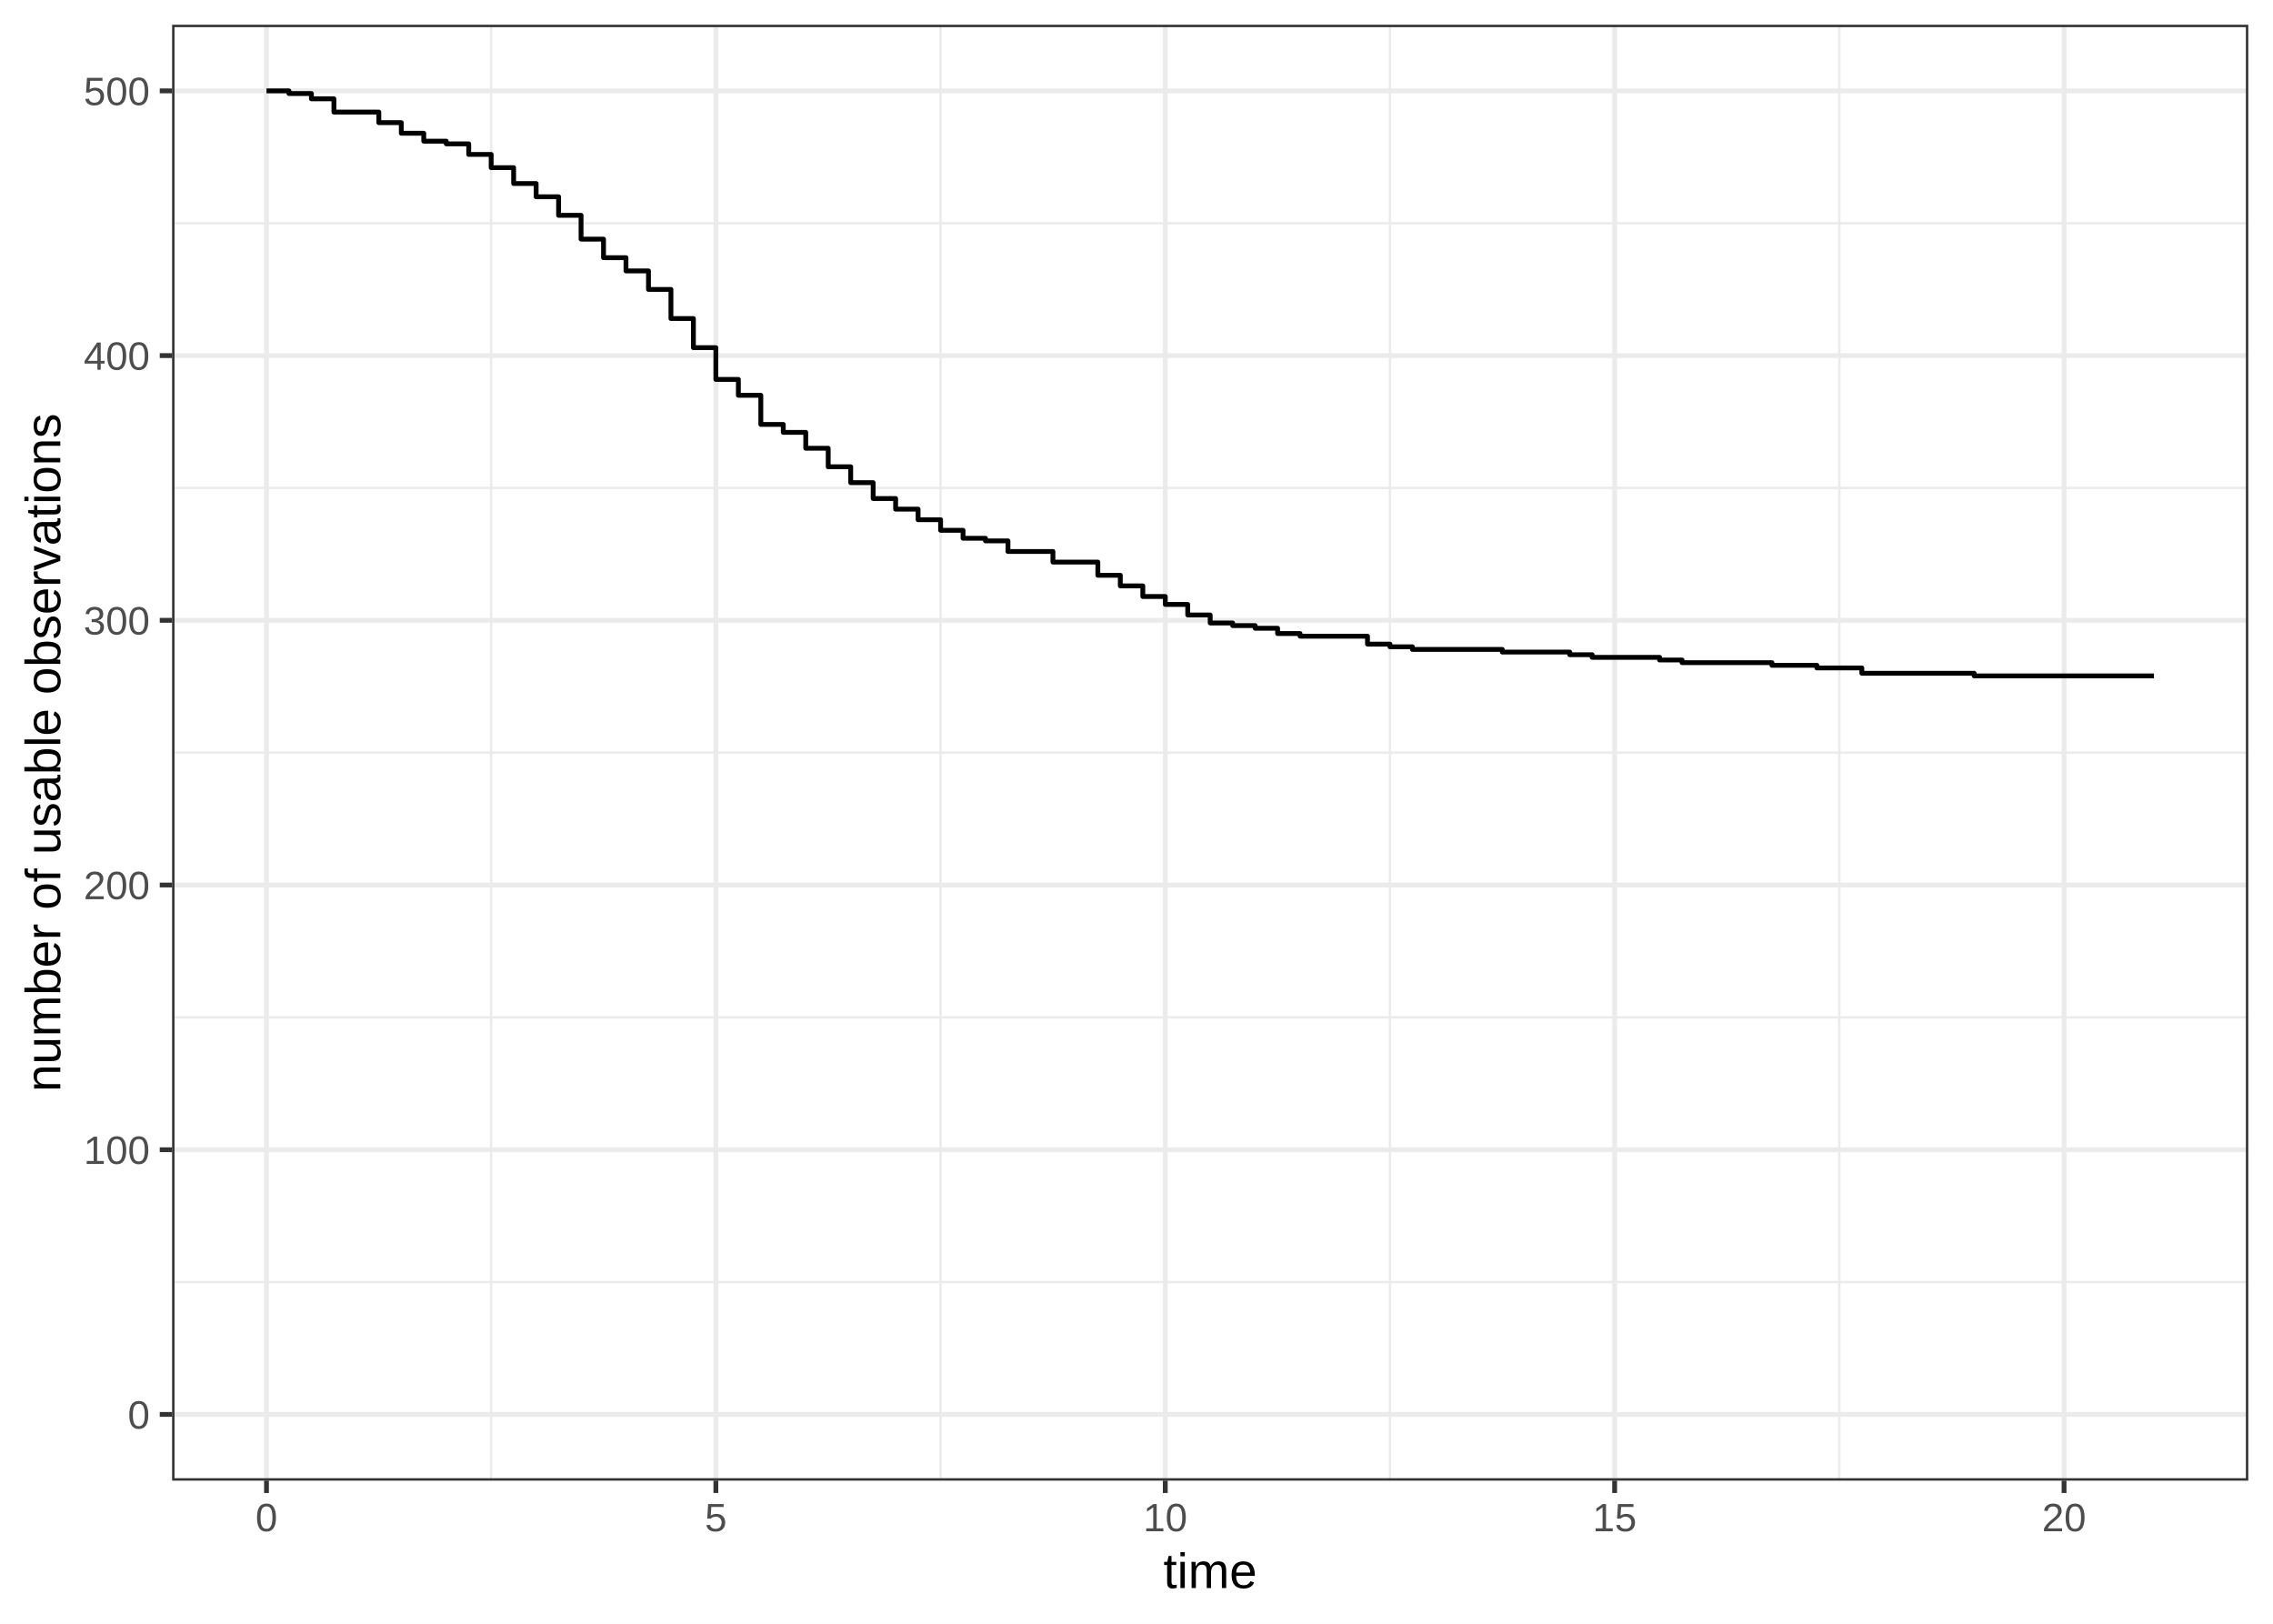
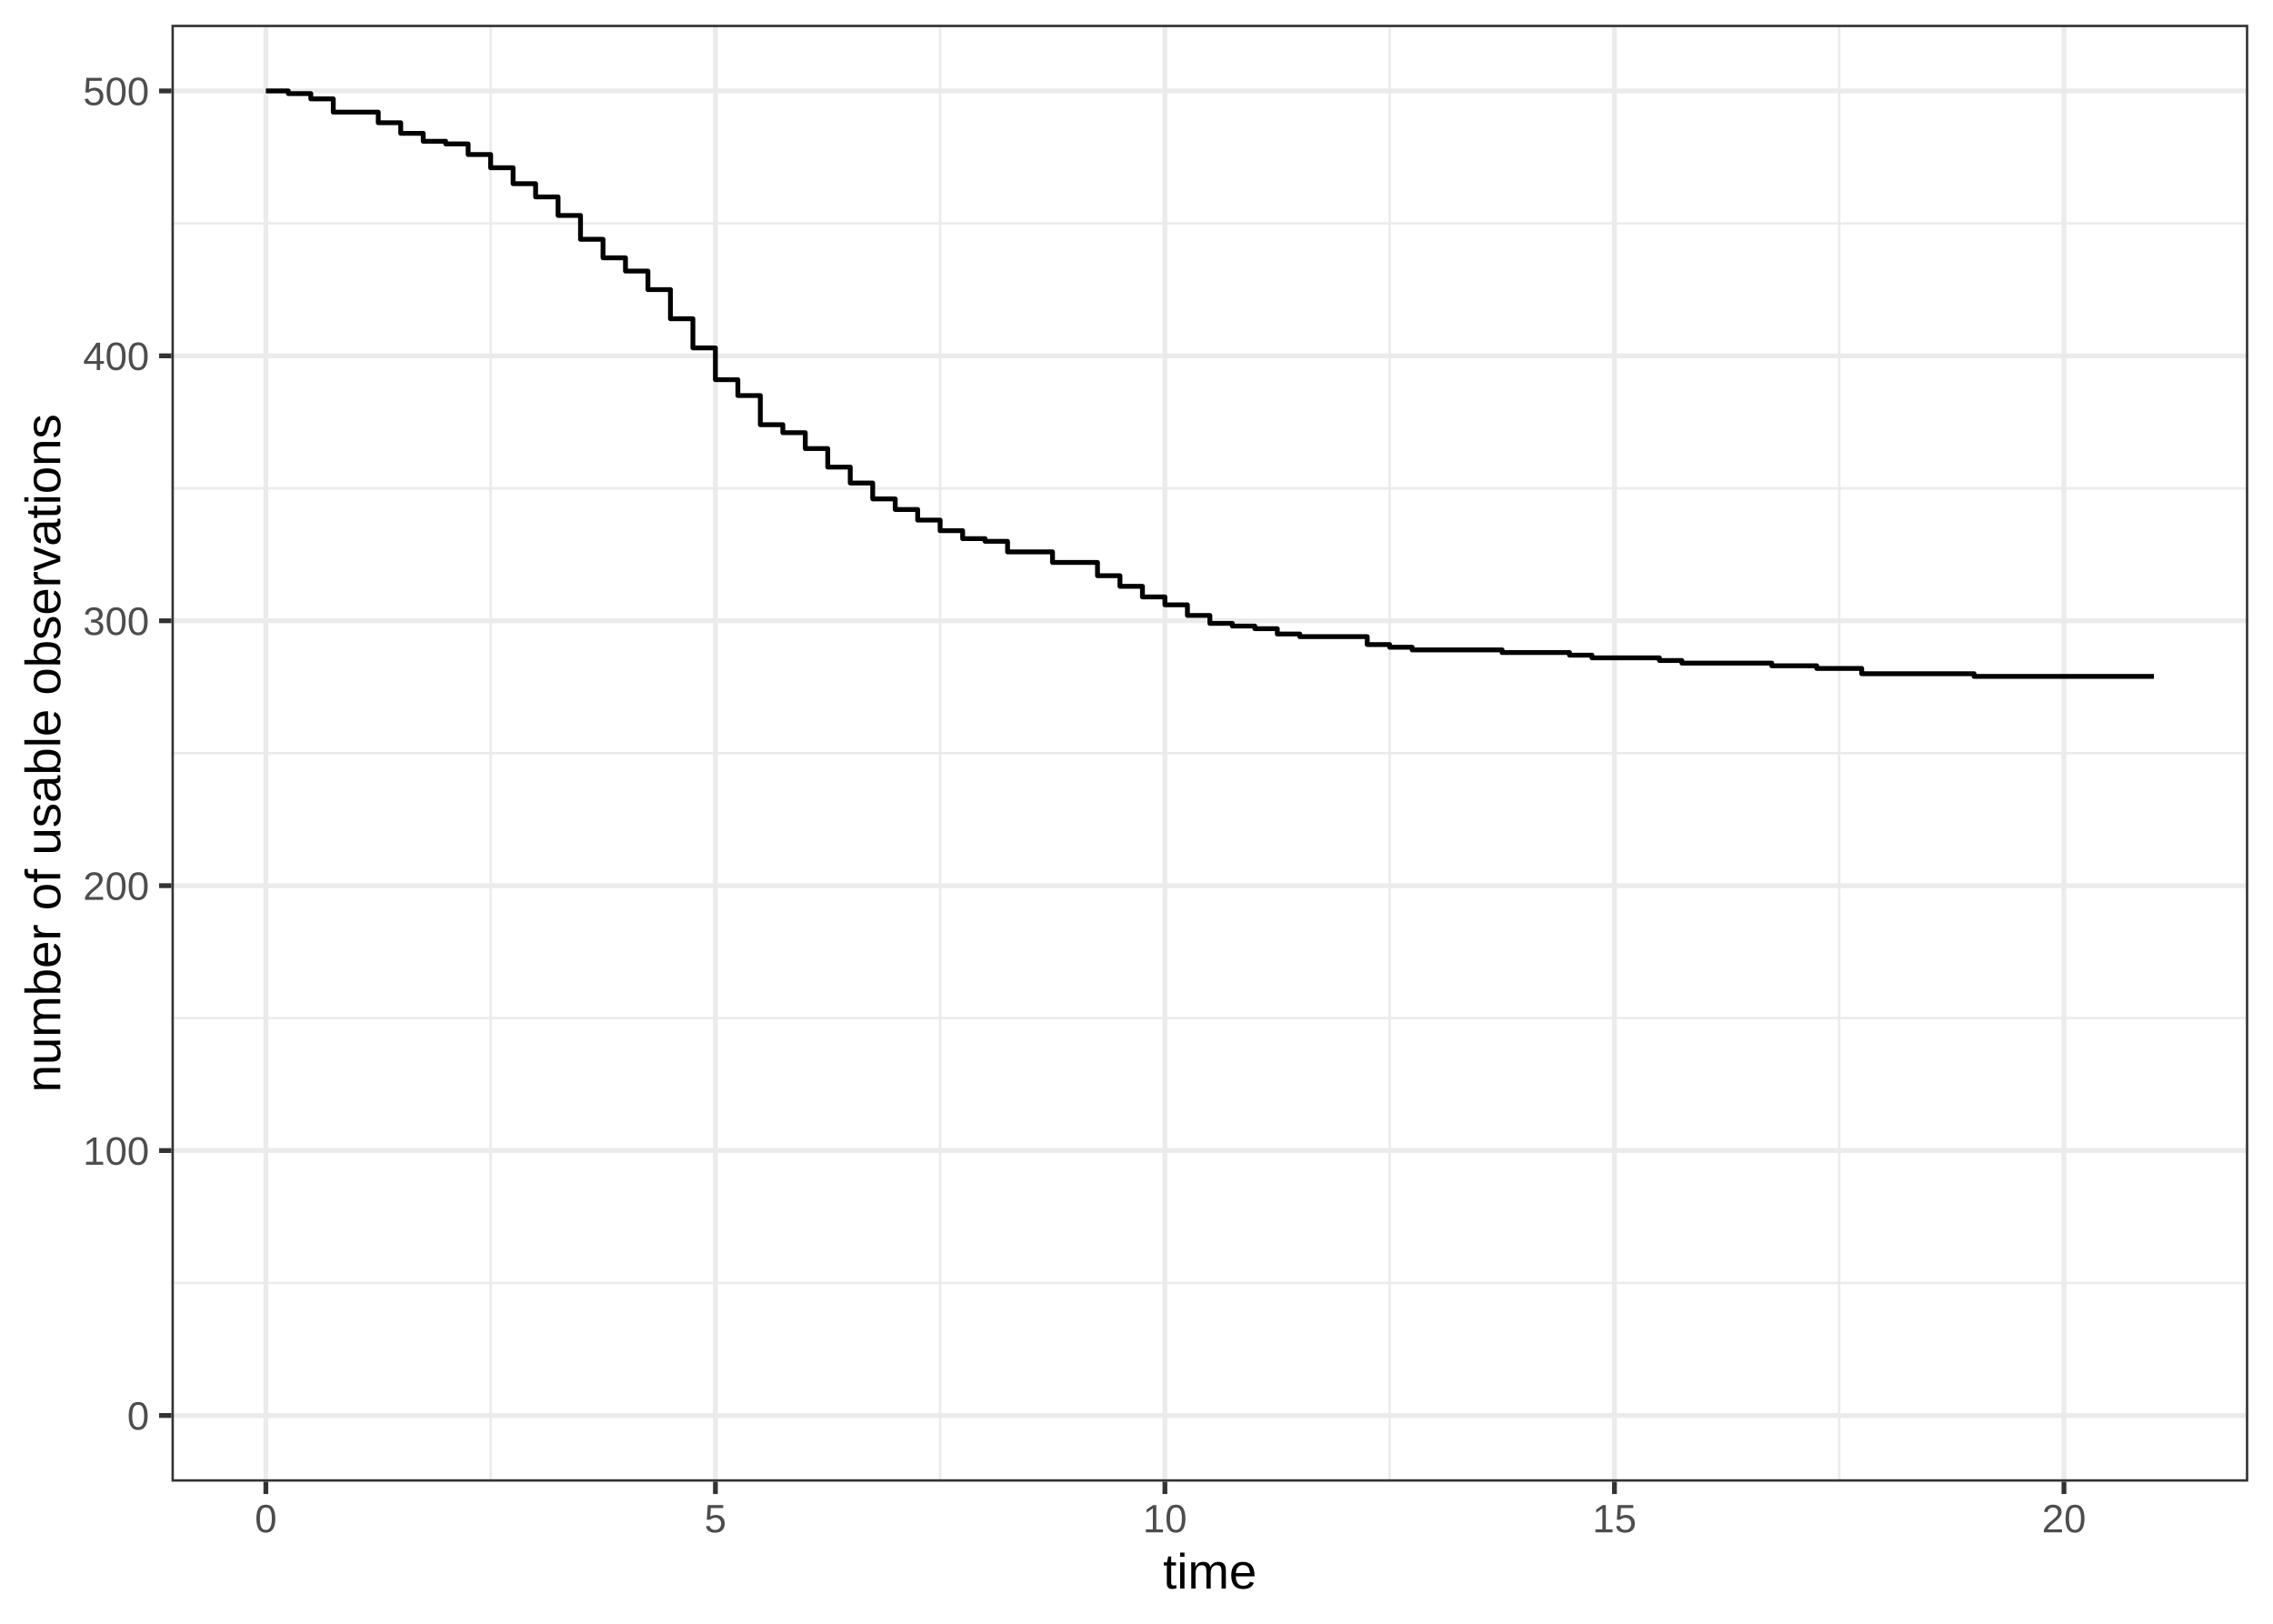
- <svg xmlns="http://www.w3.org/2000/svg" class="svglite" width="504.00pt" height="360.00pt" viewBox="0 0 504.00 360.00">
-   <defs>
-     <style type="text/css">
+ <svg xmlns="http://www.w3.org/2000/svg" width="504.00pt" height="360.00pt" viewBox="0 0 504.00 360.00">
+   <g class="svglite">
+     <defs>
+       <style type="text/css">
    .svglite line, .svglite polyline, .svglite polygon, .svglite path, .svglite rect, .svglite circle {
      fill: none;
      stroke: #000000;
      stroke-linecap: round;
      stroke-linejoin: round;
      stroke-miterlimit: 10.00;
    }
    .svglite text {
      white-space: pre;
    }
+     .svglite g.glyphgroup path {
+       fill: inherit;
+       stroke: none;
+     }
  </style>
-   </defs>
-   <rect width="100%" height="100%" style="stroke: none; fill: none;" />
-   <defs>
-     <clipPath id="cpMC4wMHw1MDQuMDB8MC4wMHwzNjAuMDA=">
-       <rect x="0.00" y="0.00" width="504.00" height="360.00" />
-     </clipPath>
-   </defs>
-   <g clip-path="url(#cpMC4wMHw1MDQuMDB8MC4wMHwzNjAuMDA=)">
-     <rect x="0.00" y="0.00" width="504.00" height="360.00" style="stroke-width: 1.07; stroke: #FFFFFF; fill: #FFFFFF;" />
-   </g>
-   <defs>
-     <clipPath id="cpMzguMTZ8NDk4LjUyfDUuNDh8MzI4LjI3">
-       <rect x="38.16" y="5.48" width="460.36" height="322.79" />
-     </clipPath>
-   </defs>
-   <g clip-path="url(#cpMzguMTZ8NDk4LjUyfDUuNDh8MzI4LjI3)">
-     <rect x="38.16" y="5.48" width="460.36" height="322.79" style="stroke-width: 1.07; stroke: none; fill: #FFFFFF;" />
-     <polyline points="38.16,284.25 498.52,284.25 " style="stroke-width: 0.53; stroke: #EBEBEB; stroke-linecap: butt;" />
-     <polyline points="38.16,225.56 498.52,225.56 " style="stroke-width: 0.53; stroke: #EBEBEB; stroke-linecap: butt;" />
-     <polyline points="38.16,166.87 498.52,166.87 " style="stroke-width: 0.53; stroke: #EBEBEB; stroke-linecap: butt;" />
-     <polyline points="38.16,108.18 498.52,108.18 " style="stroke-width: 0.53; stroke: #EBEBEB; stroke-linecap: butt;" />
-     <polyline points="38.16,49.50 498.52,49.50 " style="stroke-width: 0.53; stroke: #EBEBEB; stroke-linecap: butt;" />
-     <polyline points="108.91,328.27 108.91,5.48 " style="stroke-width: 0.53; stroke: #EBEBEB; stroke-linecap: butt;" />
-     <polyline points="208.56,328.27 208.56,5.48 " style="stroke-width: 0.53; stroke: #EBEBEB; stroke-linecap: butt;" />
-     <polyline points="308.20,328.27 308.20,5.48 " style="stroke-width: 0.53; stroke: #EBEBEB; stroke-linecap: butt;" />
-     <polyline points="407.84,328.27 407.84,5.48 " style="stroke-width: 0.53; stroke: #EBEBEB; stroke-linecap: butt;" />
-     <polyline points="38.16,313.59 498.52,313.59 " style="stroke-width: 1.07; stroke: #EBEBEB; stroke-linecap: butt;" />
-     <polyline points="38.16,254.91 498.52,254.91 " style="stroke-width: 1.07; stroke: #EBEBEB; stroke-linecap: butt;" />
-     <polyline points="38.16,196.22 498.52,196.22 " style="stroke-width: 1.07; stroke: #EBEBEB; stroke-linecap: butt;" />
-     <polyline points="38.16,137.53 498.52,137.53 " style="stroke-width: 1.07; stroke: #EBEBEB; stroke-linecap: butt;" />
-     <polyline points="38.16,78.84 498.52,78.84 " style="stroke-width: 1.07; stroke: #EBEBEB; stroke-linecap: butt;" />
-     <polyline points="38.16,20.15 498.52,20.15 " style="stroke-width: 1.07; stroke: #EBEBEB; stroke-linecap: butt;" />
-     <polyline points="59.09,328.27 59.09,5.48 " style="stroke-width: 1.07; stroke: #EBEBEB; stroke-linecap: butt;" />
-     <polyline points="158.73,328.27 158.73,5.48 " style="stroke-width: 1.07; stroke: #EBEBEB; stroke-linecap: butt;" />
-     <polyline points="258.38,328.27 258.38,5.48 " style="stroke-width: 1.07; stroke: #EBEBEB; stroke-linecap: butt;" />
-     <polyline points="358.02,328.27 358.02,5.48 " style="stroke-width: 1.07; stroke: #EBEBEB; stroke-linecap: butt;" />
-     <polyline points="457.67,328.27 457.67,5.48 " style="stroke-width: 1.07; stroke: #EBEBEB; stroke-linecap: butt;" />
-     <polyline points="59.09,20.15 64.07,20.15 64.07,20.74 69.05,20.74 69.05,21.91 74.04,21.91 74.04,24.85 79.02,24.85 79.02,24.85 84.00,24.85 84.00,27.19 88.98,27.19 88.98,29.54 93.96,29.54 93.96,31.30 98.95,31.30 98.95,31.89 103.93,31.89 103.93,34.24 108.91,34.24 108.91,37.17 113.89,37.17 113.89,40.69 118.88,40.69 118.88,43.63 123.86,43.63 123.86,47.74 128.84,47.74 128.84,53.02 133.82,53.02 133.82,57.13 138.80,57.13 138.80,60.06 143.79,60.06 143.79,64.17 148.77,64.17 148.77,70.62 153.75,70.62 153.75,77.08 158.73,77.08 158.73,84.12 163.72,84.12 163.72,87.64 168.70,87.64 168.70,94.10 173.68,94.10 173.68,95.86 178.66,95.86 178.66,99.38 183.64,99.38 183.64,103.49 188.63,103.49 188.63,107.01 193.61,107.01 193.61,110.53 198.59,110.53 198.59,112.88 203.57,112.88 203.57,115.23 208.56,115.23 208.56,117.57 213.54,117.57 213.54,119.34 218.52,119.34 218.52,119.92 223.50,119.92 223.50,122.27 228.48,122.27 228.48,122.27 233.47,122.27 233.47,124.62 238.45,124.62 238.45,124.62 243.43,124.62 243.43,127.55 248.41,127.55 248.41,129.90 253.40,129.90 253.40,132.25 258.38,132.25 258.38,134.01 263.36,134.01 263.36,136.35 268.34,136.35 268.34,138.12 273.32,138.12 273.32,138.70 278.31,138.70 278.31,139.29 283.29,139.29 283.29,140.46 288.27,140.46 288.27,141.05 293.25,141.05 293.25,141.05 298.24,141.05 298.24,141.05 303.22,141.05 303.22,142.81 308.20,142.81 308.20,143.40 313.18,143.40 313.18,143.98 318.16,143.98 318.16,143.98 323.15,143.98 323.15,143.98 328.13,143.98 328.13,143.98 333.11,143.98 333.11,144.57 338.09,144.57 338.09,144.57 343.08,144.57 343.08,144.57 348.06,144.57 348.06,145.16 353.04,145.16 353.04,145.74 358.02,145.74 358.02,145.74 363.00,145.74 363.00,145.74 367.99,145.74 367.99,146.33 372.97,146.33 372.97,146.92 377.95,146.92 377.95,146.92 382.93,146.92 382.93,146.92 387.92,146.92 387.92,146.92 392.90,146.92 392.90,147.51 397.88,147.51 397.88,147.51 402.86,147.51 402.86,148.09 407.84,148.09 407.84,148.09 412.83,148.09 412.83,149.27 417.81,149.27 417.81,149.27 422.79,149.27 422.79,149.27 427.77,149.27 427.77,149.27 432.76,149.27 432.76,149.27 437.74,149.27 437.74,149.85 442.72,149.85 442.72,149.85 447.70,149.85 447.70,149.85 452.68,149.85 452.68,149.85 457.67,149.85 457.67,149.85 462.65,149.85 462.65,149.85 467.63,149.85 467.63,149.85 472.61,149.85 472.61,149.85 477.60,149.85 477.60,149.85 " style="stroke-width: 1.07; stroke-linecap: butt;" />
-     <rect x="38.16" y="5.48" width="460.36" height="322.79" style="stroke-width: 1.07; stroke: #333333;" />
-   </g>
-   <g clip-path="url(#cpMC4wMHw1MDQuMDB8MC4wMHwzNjAuMDA=)">
-     <text x="33.23" y="316.75" text-anchor="end" style="font-size: 8.80px;fill: #4D4D4D; font-family: &quot;Arial&quot;;" textLength="4.90px" lengthAdjust="spacingAndGlyphs">0</text>
-     <text x="33.23" y="258.06" text-anchor="end" style="font-size: 8.80px;fill: #4D4D4D; font-family: &quot;Arial&quot;;" textLength="14.69px" lengthAdjust="spacingAndGlyphs">100</text>
-     <text x="33.23" y="199.37" text-anchor="end" style="font-size: 8.80px;fill: #4D4D4D; font-family: &quot;Arial&quot;;" textLength="14.69px" lengthAdjust="spacingAndGlyphs">200</text>
-     <text x="33.23" y="140.68" text-anchor="end" style="font-size: 8.80px;fill: #4D4D4D; font-family: &quot;Arial&quot;;" textLength="14.69px" lengthAdjust="spacingAndGlyphs">300</text>
-     <text x="33.23" y="81.99" text-anchor="end" style="font-size: 8.80px;fill: #4D4D4D; font-family: &quot;Arial&quot;;" textLength="14.69px" lengthAdjust="spacingAndGlyphs">400</text>
-     <text x="33.23" y="23.31" text-anchor="end" style="font-size: 8.80px;fill: #4D4D4D; font-family: &quot;Arial&quot;;" textLength="14.69px" lengthAdjust="spacingAndGlyphs">500</text>
-     <polyline points="35.42,313.59 38.16,313.59 " style="stroke-width: 1.07; stroke: #333333; stroke-linecap: butt;" />
-     <polyline points="35.42,254.91 38.16,254.91 " style="stroke-width: 1.07; stroke: #333333; stroke-linecap: butt;" />
-     <polyline points="35.42,196.22 38.16,196.22 " style="stroke-width: 1.07; stroke: #333333; stroke-linecap: butt;" />
-     <polyline points="35.42,137.53 38.16,137.53 " style="stroke-width: 1.07; stroke: #333333; stroke-linecap: butt;" />
-     <polyline points="35.42,78.84 38.16,78.84 " style="stroke-width: 1.07; stroke: #333333; stroke-linecap: butt;" />
-     <polyline points="35.42,20.15 38.16,20.15 " style="stroke-width: 1.07; stroke: #333333; stroke-linecap: butt;" />
-     <polyline points="59.09,331.01 59.09,328.27 " style="stroke-width: 1.07; stroke: #333333; stroke-linecap: butt;" />
-     <polyline points="158.73,331.01 158.73,328.27 " style="stroke-width: 1.07; stroke: #333333; stroke-linecap: butt;" />
-     <polyline points="258.38,331.01 258.38,328.27 " style="stroke-width: 1.07; stroke: #333333; stroke-linecap: butt;" />
-     <polyline points="358.02,331.01 358.02,328.27 " style="stroke-width: 1.07; stroke: #333333; stroke-linecap: butt;" />
-     <polyline points="457.67,331.01 457.67,328.27 " style="stroke-width: 1.07; stroke: #333333; stroke-linecap: butt;" />
-     <text x="59.09" y="339.50" text-anchor="middle" style="font-size: 8.80px;fill: #4D4D4D; font-family: &quot;Arial&quot;;" textLength="4.90px" lengthAdjust="spacingAndGlyphs">0</text>
-     <text x="158.73" y="339.50" text-anchor="middle" style="font-size: 8.80px;fill: #4D4D4D; font-family: &quot;Arial&quot;;" textLength="4.90px" lengthAdjust="spacingAndGlyphs">5</text>
-     <text x="258.38" y="339.50" text-anchor="middle" style="font-size: 8.80px;fill: #4D4D4D; font-family: &quot;Arial&quot;;" textLength="9.79px" lengthAdjust="spacingAndGlyphs">10</text>
-     <text x="358.02" y="339.50" text-anchor="middle" style="font-size: 8.80px;fill: #4D4D4D; font-family: &quot;Arial&quot;;" textLength="9.79px" lengthAdjust="spacingAndGlyphs">15</text>
-     <text x="457.67" y="339.50" text-anchor="middle" style="font-size: 8.80px;fill: #4D4D4D; font-family: &quot;Arial&quot;;" textLength="9.79px" lengthAdjust="spacingAndGlyphs">20</text>
-     <text x="268.34" y="352.09" text-anchor="middle" style="font-size: 11.00px; font-family: &quot;Arial&quot;;" textLength="20.78px" lengthAdjust="spacingAndGlyphs">time</text>
-     <text transform="translate(13.37,166.87) rotate(-90)" text-anchor="middle" style="font-size: 11.00px; font-family: &quot;Arial&quot;;" textLength="150.44px" lengthAdjust="spacingAndGlyphs">number of usable observations</text>
+     </defs>
+     <rect width="100%" height="100%" style="stroke: none; fill: none;" />
+     <defs>
+       <clipPath id="cpMC4wMHw1MDQuMDB8MC4wMHwzNjAuMDA=">
+         <rect x="0.00" y="0.00" width="504.00" height="360.00" />
+       </clipPath>
+     </defs>
+     <g clip-path="url(#cpMC4wMHw1MDQuMDB8MC4wMHwzNjAuMDA=)">
+       <rect x="0.00" y="0.00" width="504.00" height="360.00" style="stroke-width: 1.07; stroke: #FFFFFF; fill: #FFFFFF;" />
+     </g>
+     <defs>
+       <clipPath id="cpMzguMDJ8NDk4LjUyfDUuNDh8MzI4LjUw">
+         <rect x="38.02" y="5.48" width="460.50" height="323.02" />
+       </clipPath>
+     </defs>
+     <g clip-path="url(#cpMzguMDJ8NDk4LjUyfDUuNDh8MzI4LjUw)">
+       <rect x="38.02" y="5.48" width="460.50" height="323.02" style="stroke-width: 1.07; stroke: none; fill: #FFFFFF;" />
+       <polyline points="38.02,284.45 498.52,284.45 " style="stroke-width: 0.53; stroke: #EBEBEB; stroke-linecap: butt;" />
+       <polyline points="38.02,225.72 498.52,225.72 " style="stroke-width: 0.53; stroke: #EBEBEB; stroke-linecap: butt;" />
+       <polyline points="38.02,166.99 498.52,166.99 " style="stroke-width: 0.53; stroke: #EBEBEB; stroke-linecap: butt;" />
+       <polyline points="38.02,108.26 498.52,108.26 " style="stroke-width: 0.53; stroke: #EBEBEB; stroke-linecap: butt;" />
+       <polyline points="38.02,49.53 498.52,49.53 " style="stroke-width: 0.53; stroke: #EBEBEB; stroke-linecap: butt;" />
+       <polyline points="108.79,328.50 108.79,5.48 " style="stroke-width: 0.53; stroke: #EBEBEB; stroke-linecap: butt;" />
+       <polyline points="208.46,328.50 208.46,5.48 " style="stroke-width: 0.53; stroke: #EBEBEB; stroke-linecap: butt;" />
+       <polyline points="308.14,328.50 308.14,5.48 " style="stroke-width: 0.53; stroke: #EBEBEB; stroke-linecap: butt;" />
+       <polyline points="407.82,328.50 407.82,5.48 " style="stroke-width: 0.53; stroke: #EBEBEB; stroke-linecap: butt;" />
+       <polyline points="38.02,313.82 498.52,313.82 " style="stroke-width: 1.07; stroke: #EBEBEB; stroke-linecap: butt;" />
+       <polyline points="38.02,255.09 498.52,255.09 " style="stroke-width: 1.07; stroke: #EBEBEB; stroke-linecap: butt;" />
+       <polyline points="38.02,196.36 498.52,196.36 " style="stroke-width: 1.07; stroke: #EBEBEB; stroke-linecap: butt;" />
+       <polyline points="38.02,137.63 498.52,137.63 " style="stroke-width: 1.07; stroke: #EBEBEB; stroke-linecap: butt;" />
+       <polyline points="38.02,78.89 498.52,78.89 " style="stroke-width: 1.07; stroke: #EBEBEB; stroke-linecap: butt;" />
+       <polyline points="38.02,20.16 498.52,20.16 " style="stroke-width: 1.07; stroke: #EBEBEB; stroke-linecap: butt;" />
+       <polyline points="58.95,328.50 58.95,5.48 " style="stroke-width: 1.07; stroke: #EBEBEB; stroke-linecap: butt;" />
+       <polyline points="158.63,328.50 158.63,5.48 " style="stroke-width: 1.07; stroke: #EBEBEB; stroke-linecap: butt;" />
+       <polyline points="258.30,328.50 258.30,5.48 " style="stroke-width: 1.07; stroke: #EBEBEB; stroke-linecap: butt;" />
+       <polyline points="357.98,328.50 357.98,5.48 " style="stroke-width: 1.07; stroke: #EBEBEB; stroke-linecap: butt;" />
+       <polyline points="457.65,328.50 457.65,5.48 " style="stroke-width: 1.07; stroke: #EBEBEB; stroke-linecap: butt;" />
+       <polyline points="58.95,20.16 63.93,20.16 63.93,20.75 68.92,20.75 68.92,21.92 73.90,21.92 73.90,24.86 78.88,24.86 78.88,24.86 83.87,24.86 83.87,27.21 88.85,27.21 88.85,29.56 93.84,29.56 93.84,31.32 98.82,31.32 98.82,31.91 103.80,31.91 103.80,34.26 108.79,34.26 108.79,37.19 113.77,37.19 113.77,40.72 118.76,40.72 118.76,43.66 123.74,43.66 123.74,47.77 128.72,47.77 128.72,53.05 133.71,53.05 133.71,57.16 138.69,57.16 138.69,60.10 143.67,60.10 143.67,64.21 148.66,64.21 148.66,70.67 153.64,70.67 153.64,77.13 158.63,77.13 158.63,84.18 163.61,84.18 163.61,87.70 168.59,87.70 168.59,94.16 173.58,94.16 173.58,95.93 178.56,95.93 178.56,99.45 183.54,99.45 183.54,103.56 188.53,103.56 188.53,107.09 193.51,107.09 193.51,110.61 198.50,110.61 198.50,112.96 203.48,112.96 203.48,115.31 208.46,115.31 208.46,117.66 213.45,117.66 213.45,119.42 218.43,119.42 218.43,120.01 223.41,120.01 223.41,122.36 228.40,122.36 228.40,122.36 233.38,122.36 233.38,124.70 238.37,124.70 238.37,124.70 243.35,124.70 243.35,127.64 248.33,127.64 248.33,129.99 253.32,129.99 253.32,132.34 258.30,132.34 258.30,134.10 263.29,134.10 263.29,136.45 268.27,136.45 268.27,138.21 273.25,138.21 273.25,138.80 278.24,138.80 278.24,139.39 283.22,139.39 283.22,140.56 288.20,140.56 288.20,141.15 293.19,141.15 293.19,141.15 298.17,141.15 298.17,141.15 303.16,141.15 303.16,142.91 308.14,142.91 308.14,143.50 313.12,143.50 313.12,144.09 318.11,144.09 318.11,144.09 323.09,144.09 323.09,144.09 328.07,144.09 328.07,144.09 333.06,144.09 333.06,144.67 338.04,144.67 338.04,144.67 343.03,144.67 343.03,144.67 348.01,144.67 348.01,145.26 352.99,145.26 352.99,145.85 357.98,145.85 357.98,145.85 362.96,145.85 362.96,145.85 367.95,145.85 367.95,146.44 372.93,146.44 372.93,147.02 377.91,147.02 377.91,147.02 382.90,147.02 382.90,147.02 387.88,147.02 387.88,147.02 392.86,147.02 392.86,147.61 397.85,147.61 397.85,147.61 402.83,147.61 402.83,148.20 407.82,148.20 407.82,148.20 412.80,148.20 412.80,149.37 417.78,149.37 417.78,149.37 422.77,149.37 422.77,149.37 427.75,149.37 427.75,149.37 432.73,149.37 432.73,149.37 437.72,149.37 437.72,149.96 442.70,149.96 442.70,149.96 447.69,149.96 447.69,149.96 452.67,149.96 452.67,149.96 457.65,149.96 457.65,149.96 462.64,149.96 462.64,149.96 467.62,149.96 467.62,149.96 472.60,149.96 472.60,149.96 477.59,149.96 477.59,149.96 " style="stroke-width: 1.07; stroke-linecap: butt;" />
+       <rect x="38.02" y="5.48" width="460.50" height="323.02" style="stroke-width: 1.07; stroke: #333333;" />
+     </g>
+     <g clip-path="url(#cpMC4wMHw1MDQuMDB8MC4wMHwzNjAuMDA=)">
+       <text x="33.09" y="316.97" text-anchor="end" style="font-size: 8.80px;fill: #4D4D4D; font-family: &quot;Arial&quot;;" textLength="4.89px" lengthAdjust="spacingAndGlyphs">0</text>
+       <text x="33.09" y="258.24" text-anchor="end" style="font-size: 8.80px;fill: #4D4D4D; font-family: &quot;Arial&quot;;" textLength="14.67px" lengthAdjust="spacingAndGlyphs">100</text>
+       <text x="33.09" y="199.51" text-anchor="end" style="font-size: 8.80px;fill: #4D4D4D; font-family: &quot;Arial&quot;;" textLength="14.67px" lengthAdjust="spacingAndGlyphs">200</text>
+       <text x="33.09" y="140.78" text-anchor="end" style="font-size: 8.80px;fill: #4D4D4D; font-family: &quot;Arial&quot;;" textLength="14.67px" lengthAdjust="spacingAndGlyphs">300</text>
+       <text x="33.09" y="82.04" text-anchor="end" style="font-size: 8.80px;fill: #4D4D4D; font-family: &quot;Arial&quot;;" textLength="14.67px" lengthAdjust="spacingAndGlyphs">400</text>
+       <text x="33.09" y="23.31" text-anchor="end" style="font-size: 8.80px;fill: #4D4D4D; font-family: &quot;Arial&quot;;" textLength="14.67px" lengthAdjust="spacingAndGlyphs">500</text>
+       <polyline points="35.28,313.82 38.02,313.82 " style="stroke-width: 1.07; stroke: #333333; stroke-linecap: butt;" />
+       <polyline points="35.28,255.09 38.02,255.09 " style="stroke-width: 1.07; stroke: #333333; stroke-linecap: butt;" />
+       <polyline points="35.28,196.36 38.02,196.36 " style="stroke-width: 1.07; stroke: #333333; stroke-linecap: butt;" />
+       <polyline points="35.28,137.63 38.02,137.63 " style="stroke-width: 1.07; stroke: #333333; stroke-linecap: butt;" />
+       <polyline points="35.28,78.89 38.02,78.89 " style="stroke-width: 1.07; stroke: #333333; stroke-linecap: butt;" />
+       <polyline points="35.28,20.16 38.02,20.16 " style="stroke-width: 1.07; stroke: #333333; stroke-linecap: butt;" />
+       <polyline points="58.95,331.24 58.95,328.50 " style="stroke-width: 1.07; stroke: #333333; stroke-linecap: butt;" />
+       <polyline points="158.63,331.24 158.63,328.50 " style="stroke-width: 1.07; stroke: #333333; stroke-linecap: butt;" />
+       <polyline points="258.30,331.24 258.30,328.50 " style="stroke-width: 1.07; stroke: #333333; stroke-linecap: butt;" />
+       <polyline points="357.98,331.24 357.98,328.50 " style="stroke-width: 1.07; stroke: #333333; stroke-linecap: butt;" />
+       <polyline points="457.65,331.24 457.65,328.50 " style="stroke-width: 1.07; stroke: #333333; stroke-linecap: butt;" />
+       <text x="58.95" y="339.74" text-anchor="middle" style="font-size: 8.80px;fill: #4D4D4D; font-family: &quot;Arial&quot;;" textLength="4.89px" lengthAdjust="spacingAndGlyphs">0</text>
+       <text x="158.63" y="339.74" text-anchor="middle" style="font-size: 8.80px;fill: #4D4D4D; font-family: &quot;Arial&quot;;" textLength="4.89px" lengthAdjust="spacingAndGlyphs">5</text>
+       <text x="258.30" y="339.74" text-anchor="middle" style="font-size: 8.80px;fill: #4D4D4D; font-family: &quot;Arial&quot;;" textLength="9.78px" lengthAdjust="spacingAndGlyphs">10</text>
+       <text x="357.98" y="339.74" text-anchor="middle" style="font-size: 8.80px;fill: #4D4D4D; font-family: &quot;Arial&quot;;" textLength="9.78px" lengthAdjust="spacingAndGlyphs">15</text>
+       <text x="457.65" y="339.74" text-anchor="middle" style="font-size: 8.80px;fill: #4D4D4D; font-family: &quot;Arial&quot;;" textLength="9.78px" lengthAdjust="spacingAndGlyphs">20</text>
+       <text x="268.27" y="352.20" text-anchor="middle" style="font-size: 11.00px; font-family: &quot;Arial&quot;;" textLength="20.78px" lengthAdjust="spacingAndGlyphs">time</text>
+       <text transform="translate(13.36,166.99) rotate(-90)" text-anchor="middle" style="font-size: 11.00px; font-family: &quot;Arial&quot;;" textLength="150.53px" lengthAdjust="spacingAndGlyphs">number of usable observations</text>
+     </g>
  </g>
</svg>
